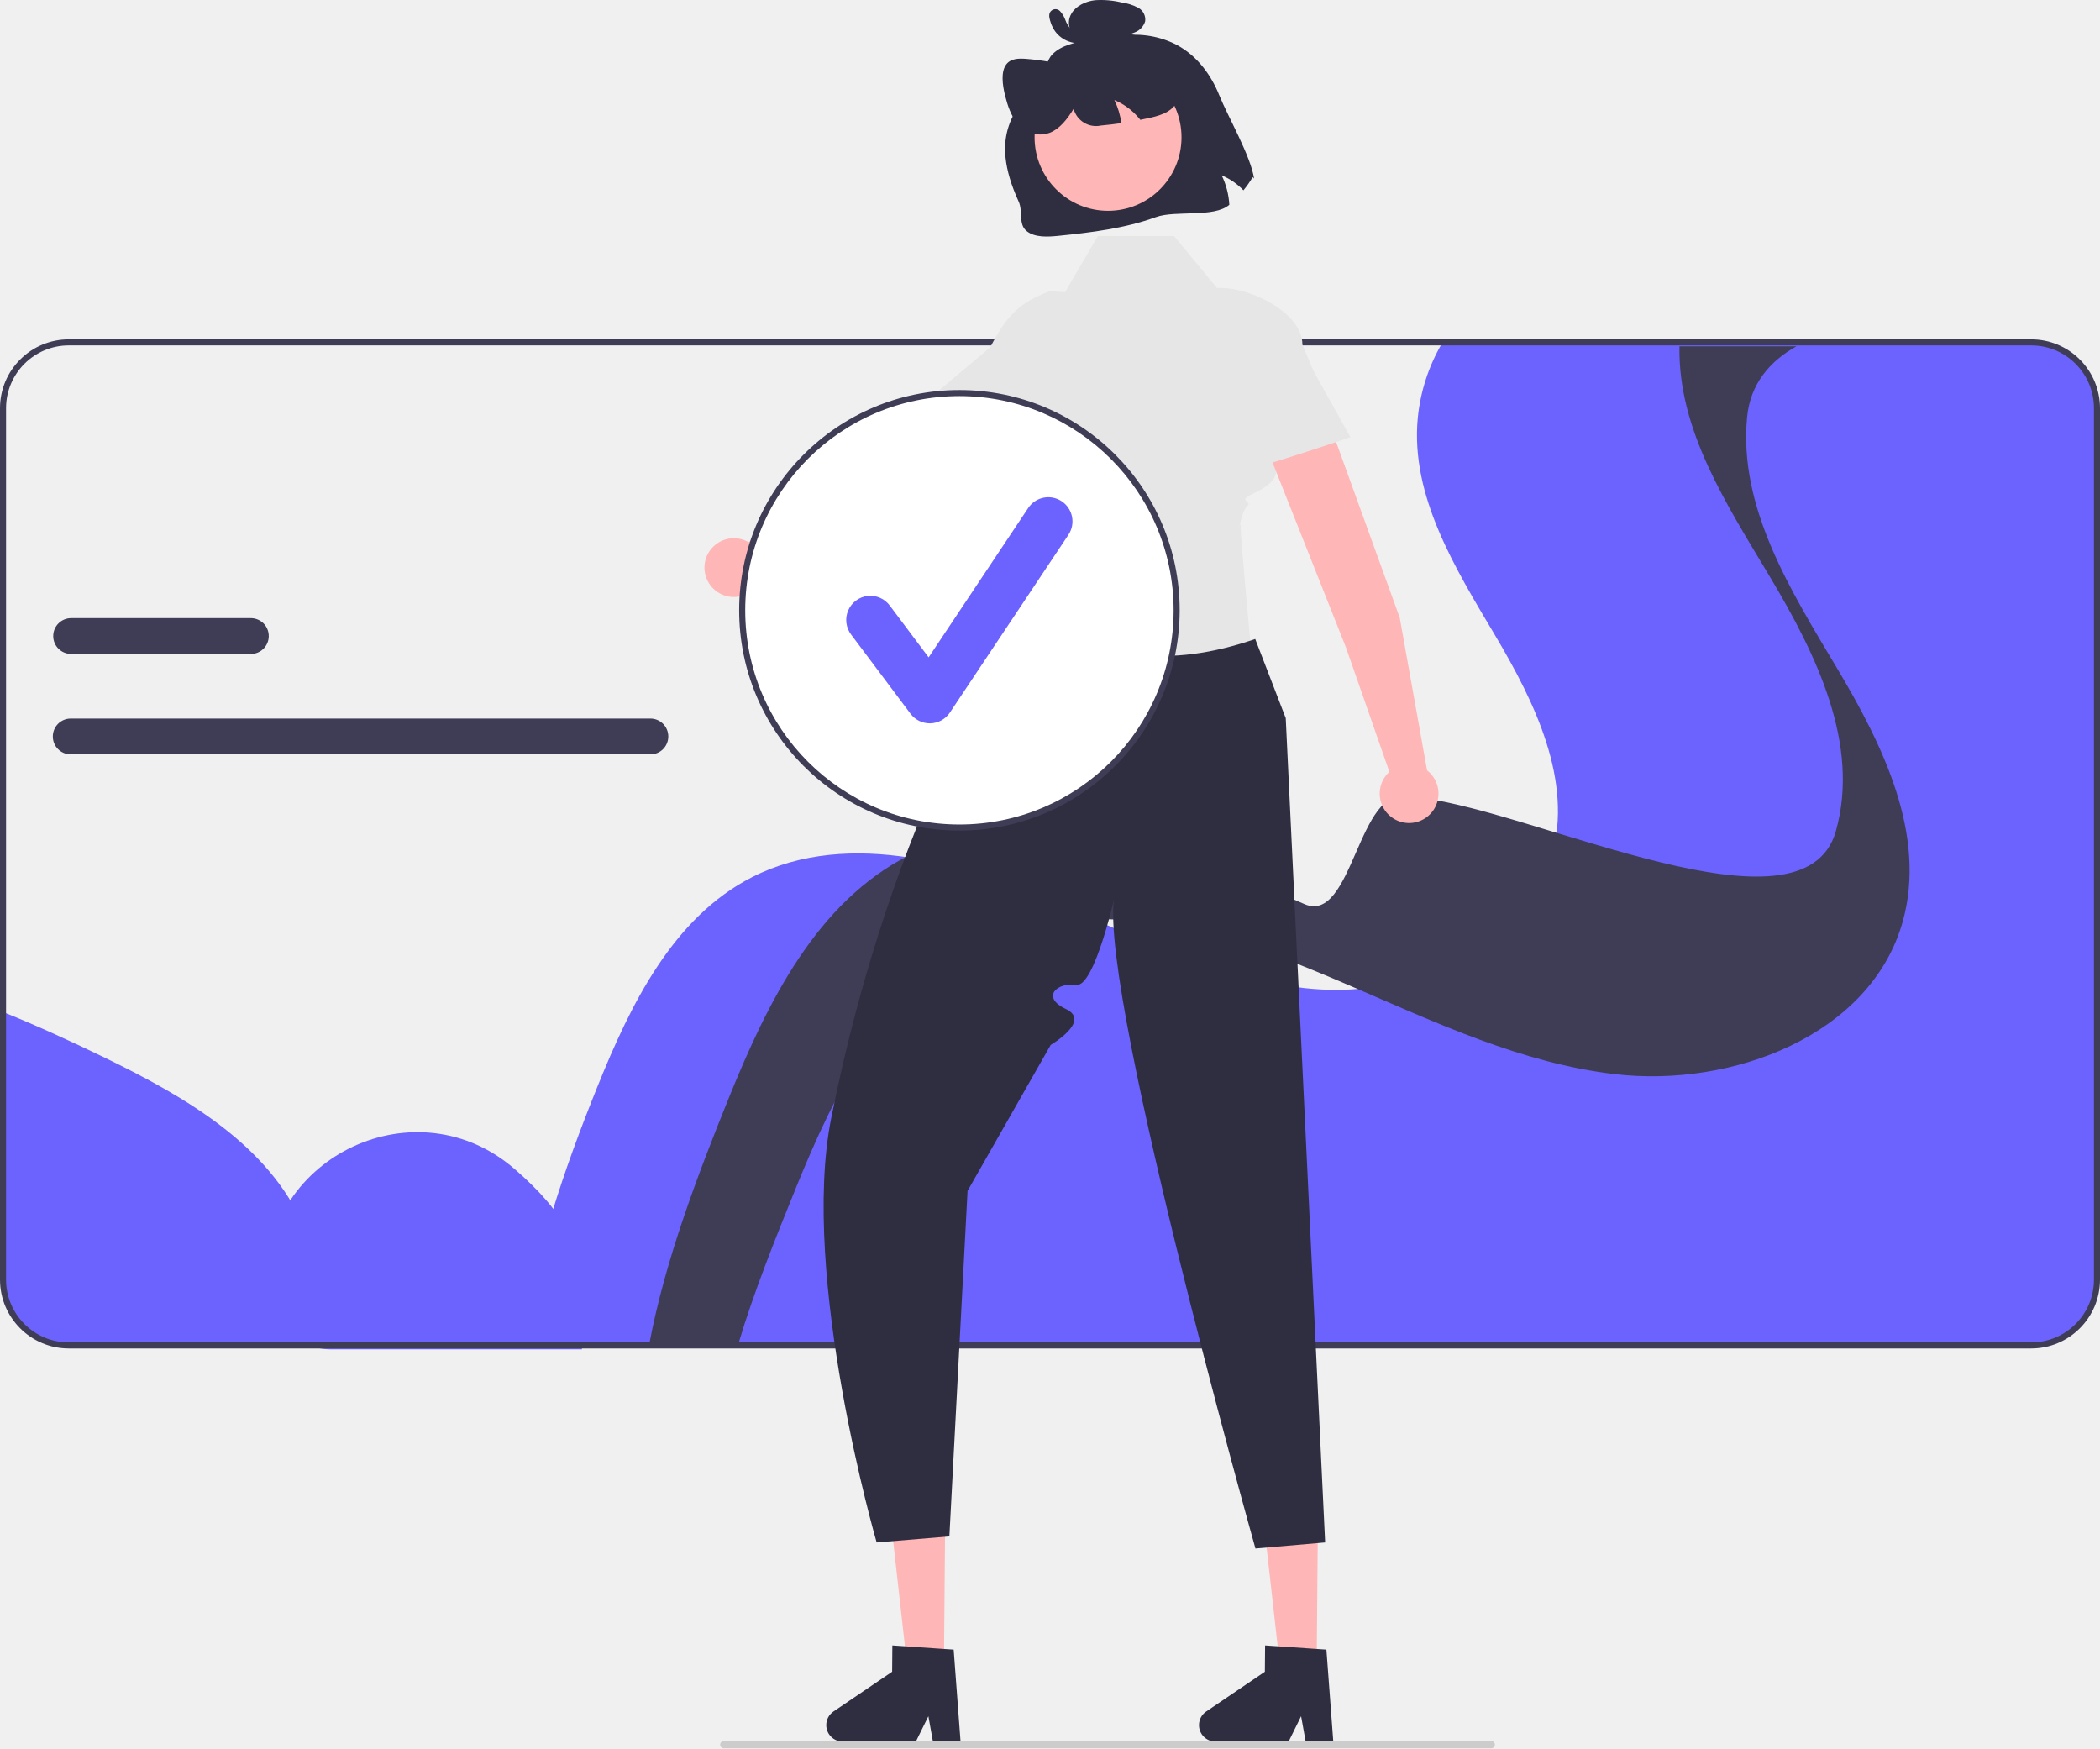
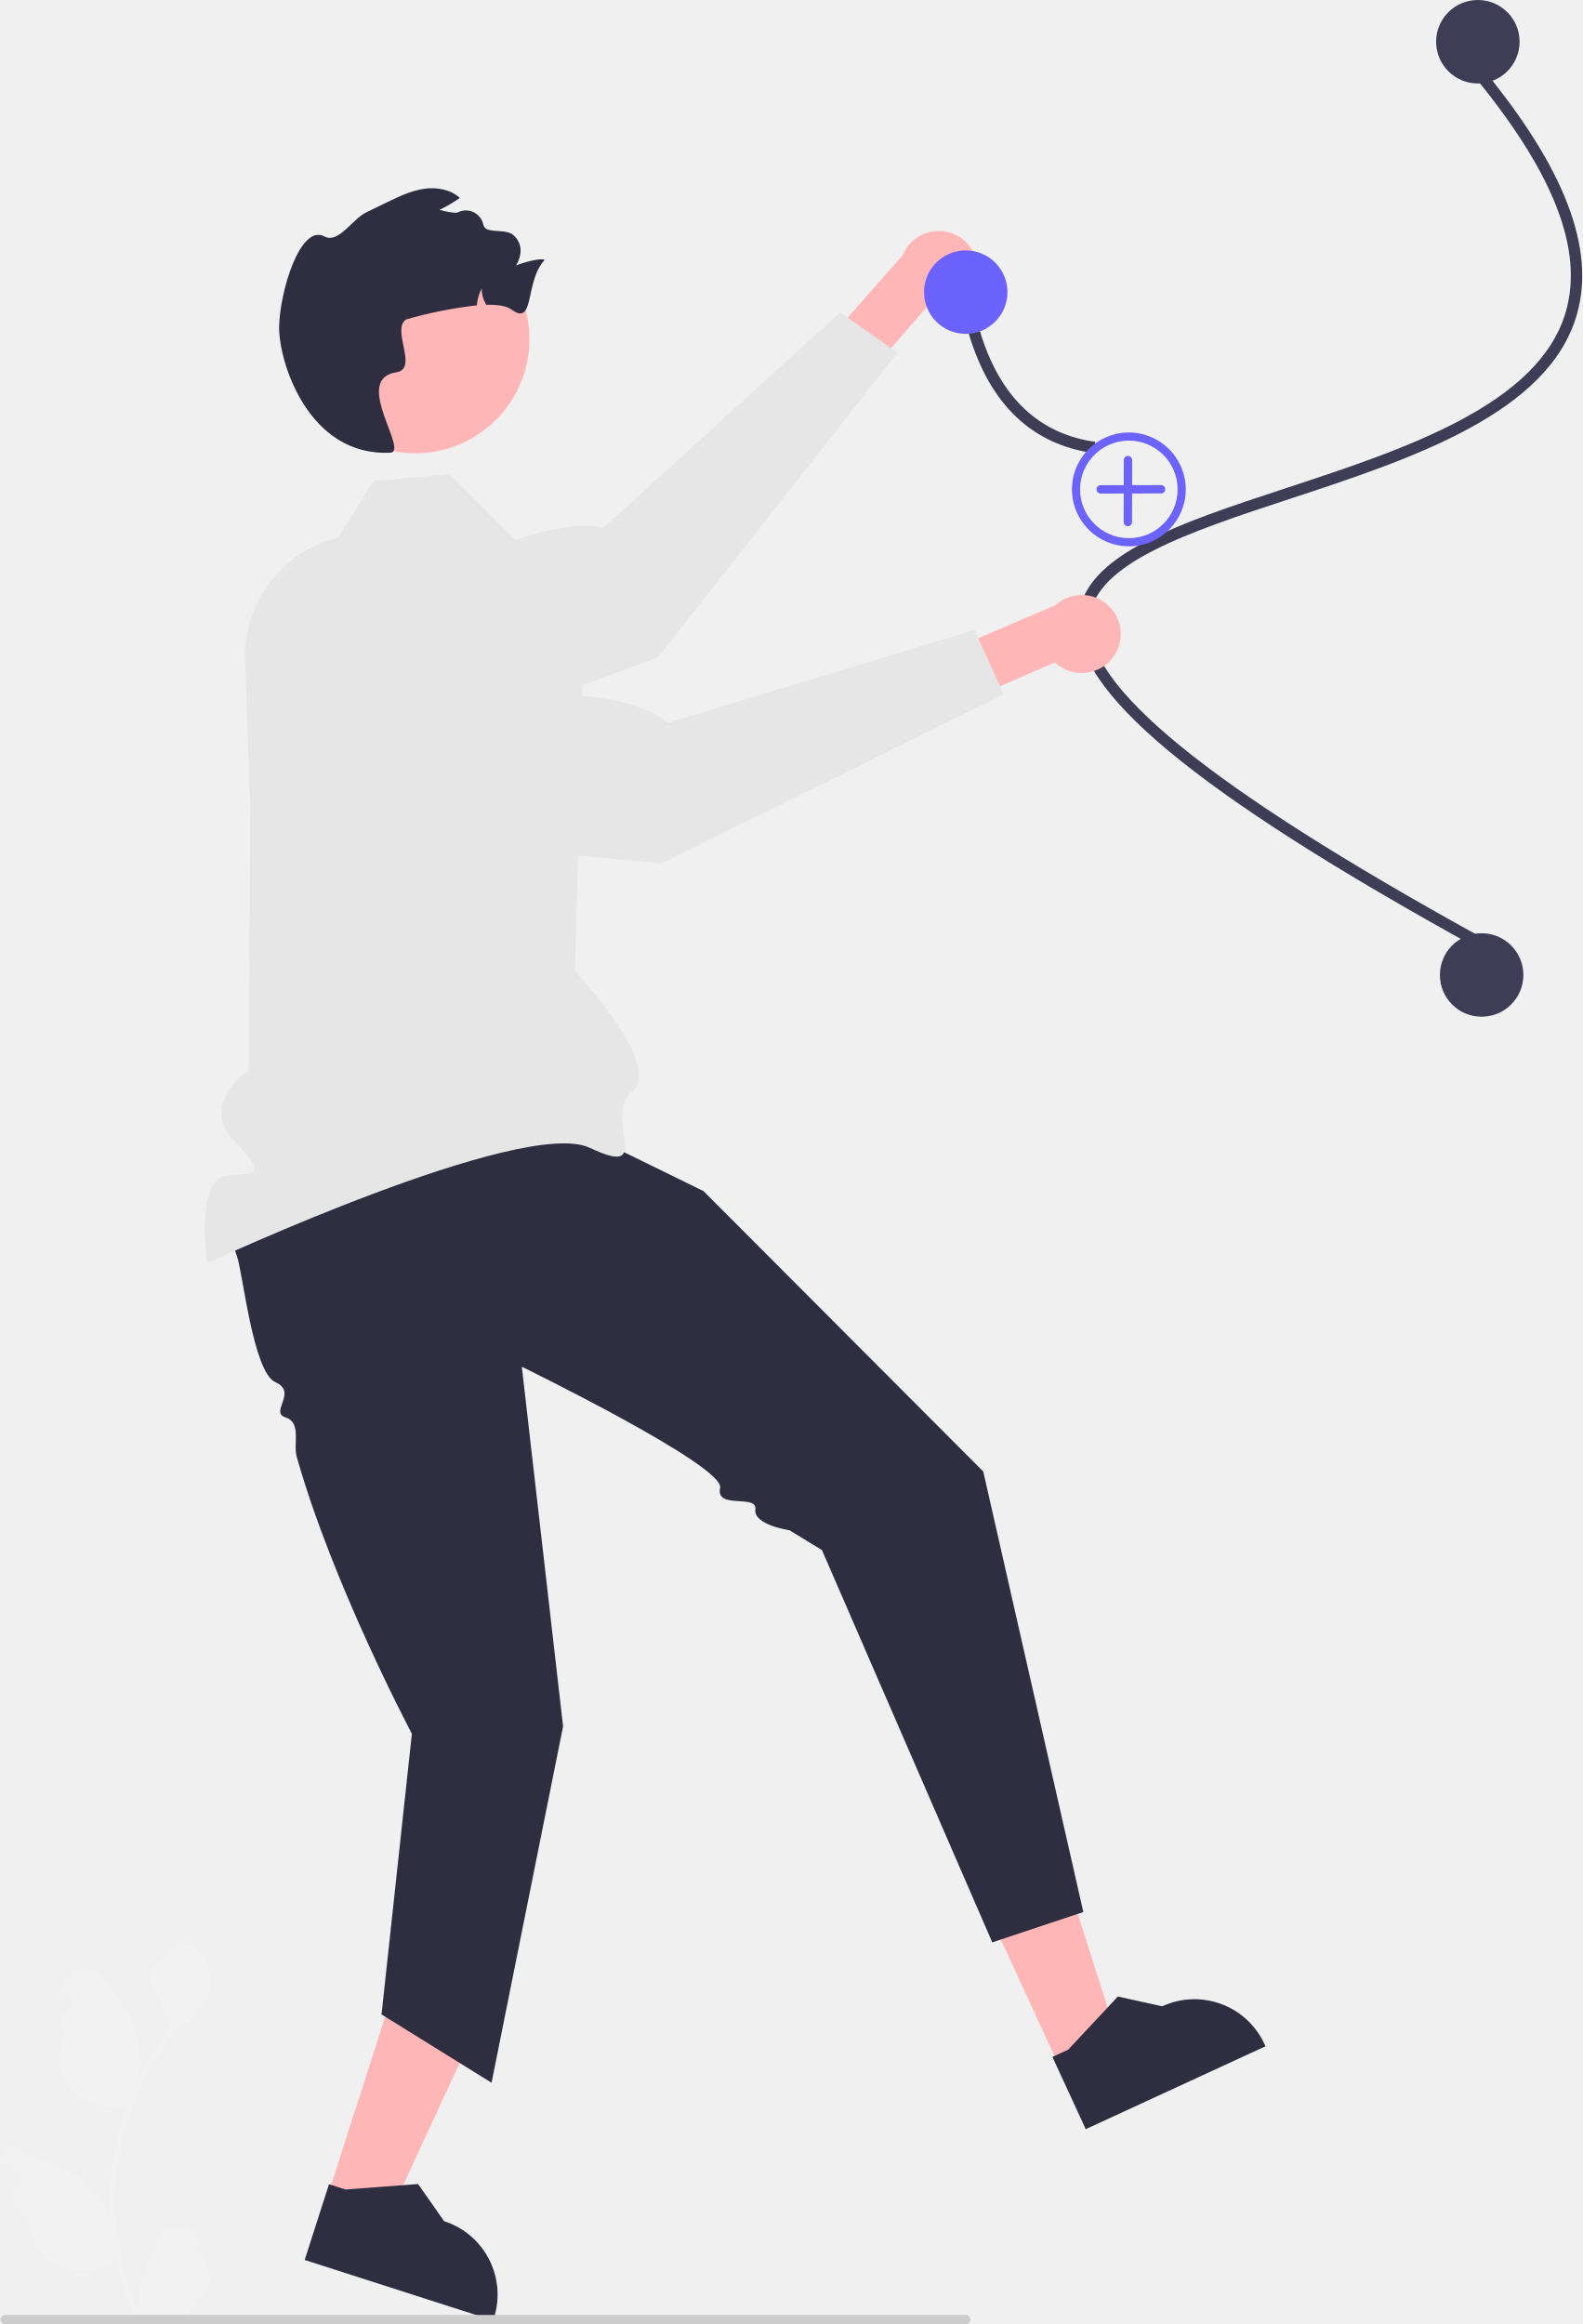
- <svg xmlns="http://www.w3.org/2000/svg" data-name="Layer 1" width="693" height="576.898" viewBox="0 0 693 576.898">
-   <path d="M426.43,605.523H923.81a21.689,21.689,0,0,0,21.69-21.69v-287.62a21.349,21.349,0,0,0-.76-5.69,21.683,21.683,0,0,0-20.93-16H729.54a60.38,60.38,0,0,0-8.18,25.01c-2.41,25.69,12.32,49.44,25.5,71.63,13.18,22.19,25.75,47.99,18.77,72.84-4.72,16.76-17.51,28.89-33.38,36.16a93.665,93.665,0,0,1-48.59,7.4,152.118,152.118,0,0,1-29.26-6.68c-12.47-4.05-24.65-9.3-36.81-14.61-.01,0-.01,0-.02-.01-.21-.09-.43-.19-.64-.28-9.41-4.11-18.81-8.23-28.35-11.86a173.139,173.139,0,0,0-34.62-9.54c-17.99-2.82-36.13-1.8-52.18,6.36-26.16,13.29-40.18,42.01-51.15,69.23C439.55,547.693,429.62,576.133,426.43,605.523Z" transform="translate(-253.5 -161.5508)" fill="#6c63ff" />
-   <path d="M254.5,495.493v88.34a21.689,21.689,0,0,0,21.69,21.69h82.68c1.43-13.33.23-26.61-5.02-39-11.44-27.02-39.12-43-65.51-55.83C277.25,505.303,265.97,500.103,254.5,495.493Z" transform="translate(-253.5 -161.5508)" fill="#6c63ff" />
-   <path d="M341.147,585.123v0a21.69,21.69,0,0,0,21.69,21.69h82.68c1.43-13.33.23-26.61-5.02-39-2.69-6.353-8.972-13.39-17.159-20.498C391.22,519.427,341.147,542.587,341.147,585.123Z" transform="translate(-253.5 -161.5508)" fill="#6c63ff" />
-   <path d="M253.5,583.832V296.213a22.716,22.716,0,0,1,22.69-22.69H923.81A22.716,22.716,0,0,1,946.5,296.213V583.832a22.716,22.716,0,0,1-22.69,22.69H276.19A22.716,22.716,0,0,1,253.5,583.832Zm22.69-308.31A20.713,20.713,0,0,0,255.5,296.213V583.832a20.713,20.713,0,0,0,20.69,20.69H923.81A20.713,20.713,0,0,0,944.5,583.832V296.213a20.713,20.713,0,0,0-20.69-20.69Z" transform="translate(-253.5 -161.5508)" fill="#3f3d56" />
-   <path d="M467.81,604.813h29.41c5.03-16.936,12.29-34.889,18.92-51.249,12.72-31.368,28.97-64.466,59.3-79.782,12.95-6.54,27.07-9.094,41.49-8.955,19.92.189,40.4,5.536,59.15,12.623,7.67,2.892,15.27,6.073,22.84,9.323,28.52,12.255,56.73,25.603,87.4,29.211,38.81,4.562,84.44-12.802,95.04-50.203,8.09-28.635-6.48-58.363-21.76-83.937-15.28-25.574-32.36-52.936-29.57-82.545.01-.099.02-.209.04-.308,1.05-10.635,7.4-18.278,16.27-23.178H807.72c-.51,27.621,15.47,52.002,29.85,76.074,15.28,25.564,29.85,55.302,21.76,83.937-10.6,37.391-98.373-6.439-137.183-11.011-10.96-1.282,6.45,3.28-4,0-16.39-5.139-18.207,41.992-34.157,35.074-9.93-4.314-19.87-8.597-29.94-12.404-4.17-1.58-8.43-3.061-12.74-4.433-.01,0-.01,0-.02-.01-28.94-9.164-60.59-12.732-87.33.517-.18.089-.37.179-.55.268-30.33,15.306-46.58,48.404-59.3,79.772C483.6,549.529,472.99,577.46,467.81,604.813Z" transform="translate(-253.5 -161.5508)" fill="#3f3d56" />
-   <path d="M468.13,398.661H276.838a5.91,5.91,0,1,0,0,11.82H468.13a5.91,5.91,0,1,0,0-11.82Z" transform="translate(-253.5 -161.5508)" fill="#3f3d56" />
-   <path d="M336.281,365.523H276.971a5.91,5.91,0,1,0,0,11.82h59.31a5.91,5.91,0,0,0,0-11.82Z" transform="translate(-253.5 -161.5508)" fill="#3f3d56" />
-   <polygon points="311.498 549.925 299.374 549.823 294.008 501.972 311.9 502.123 311.498 549.925" fill="#ffb6b6" />
-   <path d="M526.165,730.754a5.427,5.427,0,0,0,5.374,5.468l24.104.201,4.22-8.553,1.55,8.597,9.095.082-2.297-30.662-3.164-.211-12.906-.89-4.164-.279-.073,8.675-19.362,13.133A5.418,5.418,0,0,0,526.165,730.754Z" transform="translate(-253.5 -161.5508)" fill="#2f2e41" />
-   <polygon points="434.498 549.925 422.374 549.823 417.008 501.972 434.9 502.123 434.498 549.925" fill="#ffb6b6" />
-   <path d="M649.165,730.754a5.427,5.427,0,0,0,5.374,5.468l24.104.201,4.22-8.553,1.55,8.597,9.095.082-2.297-30.662-3.164-.211-12.906-.89-4.164-.279-.073,8.675-19.362,13.133A5.418,5.418,0,0,0,649.165,730.754Z" transform="translate(-253.5 -161.5508)" fill="#2f2e41" />
-   <path d="M550.042,328.271l54.563-41.991a11.113,11.113,0,0,0,2.089-15.451l0,0a11.113,11.113,0,0,0-16.02-1.863l-55.34,45.356-34.788,26.143a9.698,9.698,0,1,0,4.238,11.702Z" transform="translate(-253.5 -161.5508)" fill="#ffb6b6" />
-   <path d="M594.513,337.924l-2.405,53.714,81.686,9.884c-6.428-21.584-16.968-51.562-12.138-66.583Z" transform="translate(-253.5 -161.5508)" fill="#a0616a" />
-   <path d="M640.946,239.451H615.784l-10.806,18.491L599.829,257.658c-10.035,3.865-14.035,7.865-19.573,18.522v0l-19.462,16.343,15,18c10.361-1.697,14.096-9.74,10.806-24.51,0,0-11.346,19.773,4.998,29.501,0,0-2.915,18.328,0,18.131s9.629-3.927,2.915-.197-5.564,3.891-5.345,5.1c3.626,19.975,6.626,34.975,6.626,34.975l71,7s-4.091-42.938-3.869-45.379-1.27,3.527.223-2.441,3.73-3.73,1.492-5.968,15.385-4.166,8.507-14.921l23-6-12.856-30.555c0-10.317-16.57-18.68-26.887-18.68h-1.322Z" transform="translate(-253.5 -161.5508)" fill="#e6e6e6" />
-   <path d="M667.723,372.409c-27.777,9.555-52.784,7.457-73.928-10.887,0,0-5.951,22-11.975,19s-3.047,5.395-4.702,8.472c-1.757,3.268.283,8.78-5.52,10.654s-3.623,7.381-5.502,11.435c-13.146,28.365-28.159,68.515-38.301,119.439-10.422,52.329,15,140,15,140l24-2,6-114,27.443-48.186s13.482-7.85,5.02-11.832-2.793-8.917,3.372-7.949,13.165-31.033,13.165-31.033c-8.791,22.092,46,217,46,217l23-2-13-272Z" transform="translate(-253.5 -161.5508)" fill="#2f2e41" />
-   <path d="M655.879,193.029c2.728,6.793,10.423,20.153,11.465,27.44l-.469-.461a32.901,32.901,0,0,1-3.041,4.348,21.133,21.133,0,0,0-7.176-4.934,25.297,25.297,0,0,1,2.52,9.707c-5.01,4.362-17.803,1.73-24.195,4.055-10.287,3.732-21.208,5.061-31.991,6.164-3.827.394-8.112.633-10.794-1.628s-1.085-6.45-2.528-9.618c-10.279-22.565-.793-30.706,7.267-40.937,1.774-2.252,1.766-5.612,3.924-7.76,2.994-2.978,7.584-3.894,11.816-4.627a6.413,6.413,0,0,1-5.633-2.788,5.785,5.785,0,0,1,.077-6.038c1.513-2.509,4.659-3.968,7.693-4.333a29.211,29.211,0,0,1,8.903.765,15.93,15.93,0,0,1,5.391,1.723,4.412,4.412,0,0,1,2.297,4.472,5.715,5.715,0,0,1-3.38,3.643,14.96,14.96,0,0,1-3.821,1.046,29.972,29.972,0,0,1,17.581,3.077C648.566,179.961,653.142,186.239,655.879,193.029Z" transform="translate(-253.5 -161.5508)" fill="#2f2e41" />
-   <circle cx="365.655" cy="45.32" r="24.244" fill="#ffb6b6" />
-   <path d="M642.484,193.872c-1.406,4.248-5.423,5.617-9.136,6.471-1.171.273-2.349.527-3.537.753-.439-.548-.905-1.086-1.392-1.594a21.133,21.133,0,0,0-7.176-4.934,24.905,24.905,0,0,1,2.306,7.612q-3.367.488-6.771.798a7.655,7.655,0,0,1-8.991-5.516c-2.066,3.379-4.509,6.56-7.85,7.902a9.5,9.5,0,0,1-10.807-3.233c-2.001-2.441-3.115-5.72-3.916-8.885-.948-3.762-1.475-8.096.387-10.483,1.491-1.932,4.064-1.967,6.437-1.795a76.606,76.606,0,0,1,15.468,2.804l.427.96c-.867-5.21,1.014-10.223,4.494-12.005,2.348-1.192,5.172-.992,7.916-.75a36.078,36.078,0,0,1,10.337,1.999,19.857,19.857,0,0,1,9.369,7.483C642.486,185.158,643.696,190.203,642.484,193.872Z" transform="translate(-253.5 -161.5508)" fill="#2f2e41" />
-   <path d="M607.922,171.212c.239-.071-.381.02-.166.026a1.975,1.975,0,0,1-.317-.044c-.018-.004-.259-.081-.099-.024a1.946,1.946,0,0,1-.925-.604,8.063,8.063,0,0,1-1.322-2.352,8.447,8.447,0,0,0-1.817-3.03,2.079,2.079,0,0,0-3.317.506c-.472,1.044-.041,2.331.296,3.357a10.423,10.423,0,0,0,1.532,2.97,9.532,9.532,0,0,0,4.381,3.214,9.97,9.97,0,0,0,6.267.179,1.514,1.514,0,0,0,.06-2.771l-3.425-1.402a1.5,1.5,0,1,0-1.208,2.746l3.425,1.402.06-2.771a5.966,5.966,0,0,1-1.311.224,5.023,5.023,0,0,1-1.42-.06,6.227,6.227,0,0,1-1.314-.32,8.568,8.568,0,0,1-.8-.339q-.142-.069-.282-.143c.007.004-.392-.229-.217-.119a8.459,8.459,0,0,1-1.242-.967,3.415,3.415,0,0,1-.372-.414,7.94,7.94,0,0,1-.542-.751,7.792,7.792,0,0,1-.796-1.763,7.899,7.899,0,0,1-.22-.792,3.251,3.251,0,0,0-.08-.436c-.127-.341.024.199-.122.347l-.631.465a.824.824,0,0,1-.706-.113q-.112-.158.049.052a4.896,4.896,0,0,1,.343.517,14.161,14.161,0,0,1,.613,1.3,14.26,14.26,0,0,0,1.421,2.684,4.83,4.83,0,0,0,5.29,2.023,1.512,1.512,0,0,0,.854-1.942A1.531,1.531,0,0,0,607.922,171.212Z" transform="translate(-253.5 -161.5508)" fill="#2f2e41" />
-   <circle cx="316.609" cy="201.382" r="71.685" fill="#fff" />
-   <path d="M570.109,435.618a72.685,72.685,0,1,1,72.685-72.686A72.768,72.768,0,0,1,570.109,435.618Zm0-143.37a70.685,70.685,0,1,0,70.685,70.685A70.765,70.765,0,0,0,570.109,292.247Z" transform="translate(-253.5 -161.5508)" fill="#3f3d56" />
-   <path d="M560.33,400.241a7.972,7.972,0,0,1-6.379-3.19l-19.557-26.076a7.974,7.974,0,1,1,12.758-9.568l12.795,17.058,32.862-49.292a7.974,7.974,0,1,1,13.27,8.846L566.965,396.69a7.977,7.977,0,0,1-6.414,3.548C560.478,400.24,560.404,400.241,560.33,400.241Z" transform="translate(-253.5 -161.5508)" fill="#6c63ff" />
-   <path d="M491.148,737.259a1.186,1.186,0,0,0,1.19,1.19h253.29a1.19,1.19,0,1,0,0-2.38h-253.29A1.187,1.187,0,0,0,491.148,737.259Z" transform="translate(-253.5 -161.5508)" fill="#ccc" />
-   <path d="M715.411,365.384l-23.433-64.74a11.113,11.113,0,0,0-14.086-6.684l0,0a11.113,11.113,0,0,0-6.641,14.697l26.403,66.502,14.34,41.086a9.698,9.698,0,1,0,12.437-.483Z" transform="translate(-253.5 -161.5508)" fill="#ffb6b6" />
-   <path d="M680.147,271.813l19,34s-43.787,14.992-43.894,12.496,2.176-37.134,2.176-37.134Z" transform="translate(-253.5 -161.5508)" fill="#e6e6e6" />
+ <svg xmlns="http://www.w3.org/2000/svg" data-name="Layer 1" width="417.088" height="612.593" viewBox="0 0 417.088 612.593">
+   <path d="M679.776,263.149l.417-2.971c-14.995-2.105-25.224-11.912-30.402-29.146a94.712,94.712,0,0,1-3.549-21.339l-2.994.183a97.675,97.675,0,0,0,3.67,22.02C652.463,250.352,663.519,260.867,679.776,263.149Z" transform="translate(-391.4559 -143.7037)" fill="#3f3d56" />
+   <polygon points="279.347 544.911 294.754 537.806 274.683 474.995 251.943 485.481 279.347 544.911" fill="#ffb6b6" />
+   <path d="M677.671,704.938l47.381-21.847-.276-.599a20.309,20.309,0,0,0-26.945-9.939l-.001.001-11.682-2.576-13.12,14.012-4.136,1.907Z" transform="translate(-391.4559 -143.7037)" fill="#2f2e41" />
+   <polygon points="86.299 579.044 102.453 584.23 130.15 524.389 106.307 516.734 86.299 579.044" fill="#ffb6b6" />
+   <path d="M471.774,739.416,521.45,755.369l.202-.628a20.309,20.309,0,0,0-13.125-25.545l-.001-0-6.863-9.798L482.521,720.845l-4.336-1.393Z" transform="translate(-391.4559 -143.7037)" fill="#2f2e41" />
+   <path d="M445.715,738.963a2.269,2.269,0,0,1-1.645-3.933l.155-.618q-.031-.074-.062-.148a6.094,6.094,0,0,0-11.241.042c-1.839,4.428-4.179,8.864-4.756,13.546a18.029,18.029,0,0,0,.316,6.2,72.282,72.282,0,0,1-6.575-30.021,69.766,69.766,0,0,1,.433-7.783q.358-3.178.995-6.31A73.119,73.119,0,0,1,437.836,678.948a19.459,19.459,0,0,0,8.093-8.397,14.843,14.843,0,0,0,1.35-4.056c-.394.052-1.486-5.949-1.188-6.317-.549-.833-1.532-1.247-2.131-2.06-2.982-4.043-7.091-3.337-9.236,2.157-4.582,2.313-4.627,6.148-1.815,9.837,1.789,2.347,2.035,5.522,3.604,8.035-.162.207-.329.407-.491.614a73.591,73.591,0,0,0-7.681,12.169,30.593,30.593,0,0,0-1.826-14.21c-1.748-4.217-5.025-7.769-7.91-11.415a6.279,6.279,0,0,0-11.184,3.083q-.009.081-.017.161.643.363,1.259.77a3.078,3.078,0,0,1-1.241,5.602l-.063.01a30.628,30.628,0,0,0,.807,4.579c-3.702,14.316,4.29,19.53,15.701,19.764.252.129.497.258.749.381a75.115,75.115,0,0,0-4.043,19.028,71.243,71.243,0,0,0,.052,11.503l-.019-.136a18.826,18.826,0,0,0-6.427-10.87c-4.946-4.063-11.933-5.559-17.268-8.824a3.533,3.533,0,0,0-5.411,3.437l.022.143a20.675,20.675,0,0,1,2.319,1.117q.643.363,1.259.77a3.078,3.078,0,0,1-1.241,5.602l-.063.01c-.045.006-.084.013-.129.019a30.655,30.655,0,0,0,5.639,8.829c2.315,12.497,12.256,13.683,22.89,10.044h.006a75.092,75.092,0,0,0,5.044,14.726h18.02c.065-.2.123-.407.181-.607a20.475,20.475,0,0,1-4.986-.297c1.337-1.641,2.674-3.294,4.011-4.935a1.119,1.119,0,0,0,.084-.097c.678-.84,1.363-1.673,2.041-2.512l0-.001a29.99,29.99,0,0,0-.879-7.64Z" transform="translate(-391.4559 -143.7037)" fill="#f2f2f2" />
+   <path d="M647.266,755.106a1.186,1.186,0,0,1-1.19,1.19h-253.29a1.19,1.19,0,1,1,0-2.38h253.29A1.187,1.187,0,0,1,647.266,755.106Z" transform="translate(-391.4559 -143.7037)" fill="#ccc" />
+   <path d="M780.31,393.282l1.448-2.627c-71.937-39.662-104.671-66.394-103.019-84.125,1.344-14.415,26.354-22.647,52.834-31.364,31.878-10.494,68.011-22.388,75.539-48.468,5.022-17.399-3.129-38.672-24.921-65.037l-2.312,1.911c21.113,25.542,29.078,45.919,24.351,62.293-7.089,24.558-42.421,36.188-73.594,46.45-28.63,9.425-53.356,17.564-54.882,33.936C673.951,325.579,706.198,352.42,780.31,393.282Z" transform="translate(-391.4559 -143.7037)" fill="#3f3d56" />
+   <path d="M653.034,655.704l24-8-26.379-116.12-73.756-73.923L535.906,437.6h-65.24s-22.111,23.512-16.812,37.05c1.61,4.113,4.227,30.728,10.203,33.391s-1.65,7.901,2.663,9.282,1.963,6.892,2.961,10.413c9.592,33.872,30.352,72.968,30.352,72.968l-8,74,29,18,18.859-93.941-10.878-94.798s53.536,26.131,52.278,31.935,9.835,1.544,9.289,5.674,8.967,5.478,8.967,5.478l8.582,5.243Z" transform="translate(-391.4559 -143.7037)" fill="#2f2e41" />
+   <path d="M649.09,216.405a10.3,10.3,0,0,1-13.344,8.247L602.08,263.409l-13.01-6.676,40.322-45.74a10.285,10.285,0,0,1,19.697,5.413Z" transform="translate(-391.4559 -143.7037)" fill="#ffb6b6" />
+   <path d="M472.203,312.401l6.791,25.829a8.937,8.937,0,0,0,11.735,6.112l74.221-27.369,63.085-80.269L612.93,226.045l-62.423,56.819C532.988,278.984,501.148,298.009,472.203,312.401Z" transform="translate(-391.4559 -143.7037)" fill="#e6e6e6" />
+   <path d="M489.845,270.476l20.189-1.772,30,30,5,11c10.5,5.592.753,1.127,0,13l-2,77s23.438,24.868,15.193,31.589,6.375,23.366-11.241,14.988-100.952,30.423-100.952,30.423-3.058-22.094,4.971-23.047,11.029.138,2.029-9.407,4-18.545,4-18.545l.382-69.8-1.335-38.077a32.258,32.258,0,0,1,22.907-32.009l1.696-.513Z" transform="translate(-391.4559 -143.7037)" fill="#e6e6e6" />
+   <circle cx="109.452" cy="89.392" r="30.107" fill="#ffb6b6" />
+   <path d="M465.037,229.795c-.166,9.173,7.675,34.297,29.271,33.235,5.009-.261-9.435-18.503.819-21.038q.327-.078.706-.131a3.911,3.911,0,0,0,.793-.192c4.617-1.655-1.899-11.038,1.821-13.747a115.242,115.242,0,0,1,18.704-3.737,12.599,12.599,0,0,1,1.289-4.486,8.161,8.161,0,0,0,1.202,4.347c2.901-.061,5.331.261,6.682,1.263,6.203,4.591,3.406-7.492,8.712-13.067-.862-.697-5.967.732-7.553,1.455a8.399,8.399,0,0,0,1.072-2.718,5.313,5.313,0,0,0-2.221-5.636c-1.951-1.08-4.434-.418-6.516-1.202a1.746,1.746,0,0,1-.976-1.333,4.694,4.694,0,0,0-6.464-3.232,1.703,1.703,0,0,1-.793.218A17.908,17.908,0,0,1,507.314,199a32.891,32.891,0,0,0,4.486-2.526c.287-.2.584-.401.871-.61-2.439-2.221-6.063-2.866-9.348-2.404-3.458.488-6.664,2.03-9.818,3.546q-2.731,1.333-5.453,2.657c-3.85,1.856-7.318,8.354-11.099,6.359C470.569,202.659,465.202,220.631,465.037,229.795Z" transform="translate(-391.4559 -143.7037)" fill="#2f2e41" />
+   <circle cx="254.578" cy="77" r="11" fill="#6c63ff" />
+   <path d="M685.137,316.585a10.3,10.3,0,0,1-15.592,1.714l-47.051,20.535-8.88-11.618,56.062-23.981a10.285,10.285,0,0,1,15.462,13.35Z" transform="translate(-391.4559 -143.7037)" fill="#ffb6b6" />
+   <path d="M484.165,327.279l-4.964,26.241a8.937,8.937,0,0,0,7.971,10.561l78.78,7.171,90.082-44.548-7.692-16.948-80.779,24.491C554.213,323.021,516.684,326.694,484.165,327.279Z" transform="translate(-391.4559 -143.7037)" fill="#e6e6e6" />
+   <path d="M689.902,264.934l-.026,16.416a1.1,1.1,0,0,1-2.199,0l.026-16.416a1.1,1.1,0,0,1,2.199,0Z" transform="translate(-391.4559 -143.7037)" fill="#6c63ff" />
+   <path d="M697.571,273.765l-16.001.039a1.1,1.1,0,0,1,0-2.199l16.001-.039a1.1,1.1,0,0,1,0,2.199Z" transform="translate(-391.4559 -143.7037)" fill="#6c63ff" />
+   <path d="M674.034,272.704a15,15,0,1,1,15,15A15.017,15.017,0,0,1,674.034,272.704Zm2.143,0a12.857,12.857,0,1,0,12.857-12.857A12.872,12.872,0,0,0,676.177,272.704Z" transform="translate(-391.4559 -143.7037)" fill="#6c63ff" />
+   <circle cx="390.578" cy="257" r="11" fill="#3f3d56" />
+   <circle cx="389.578" cy="11" r="11" fill="#3f3d56" />
</svg>
